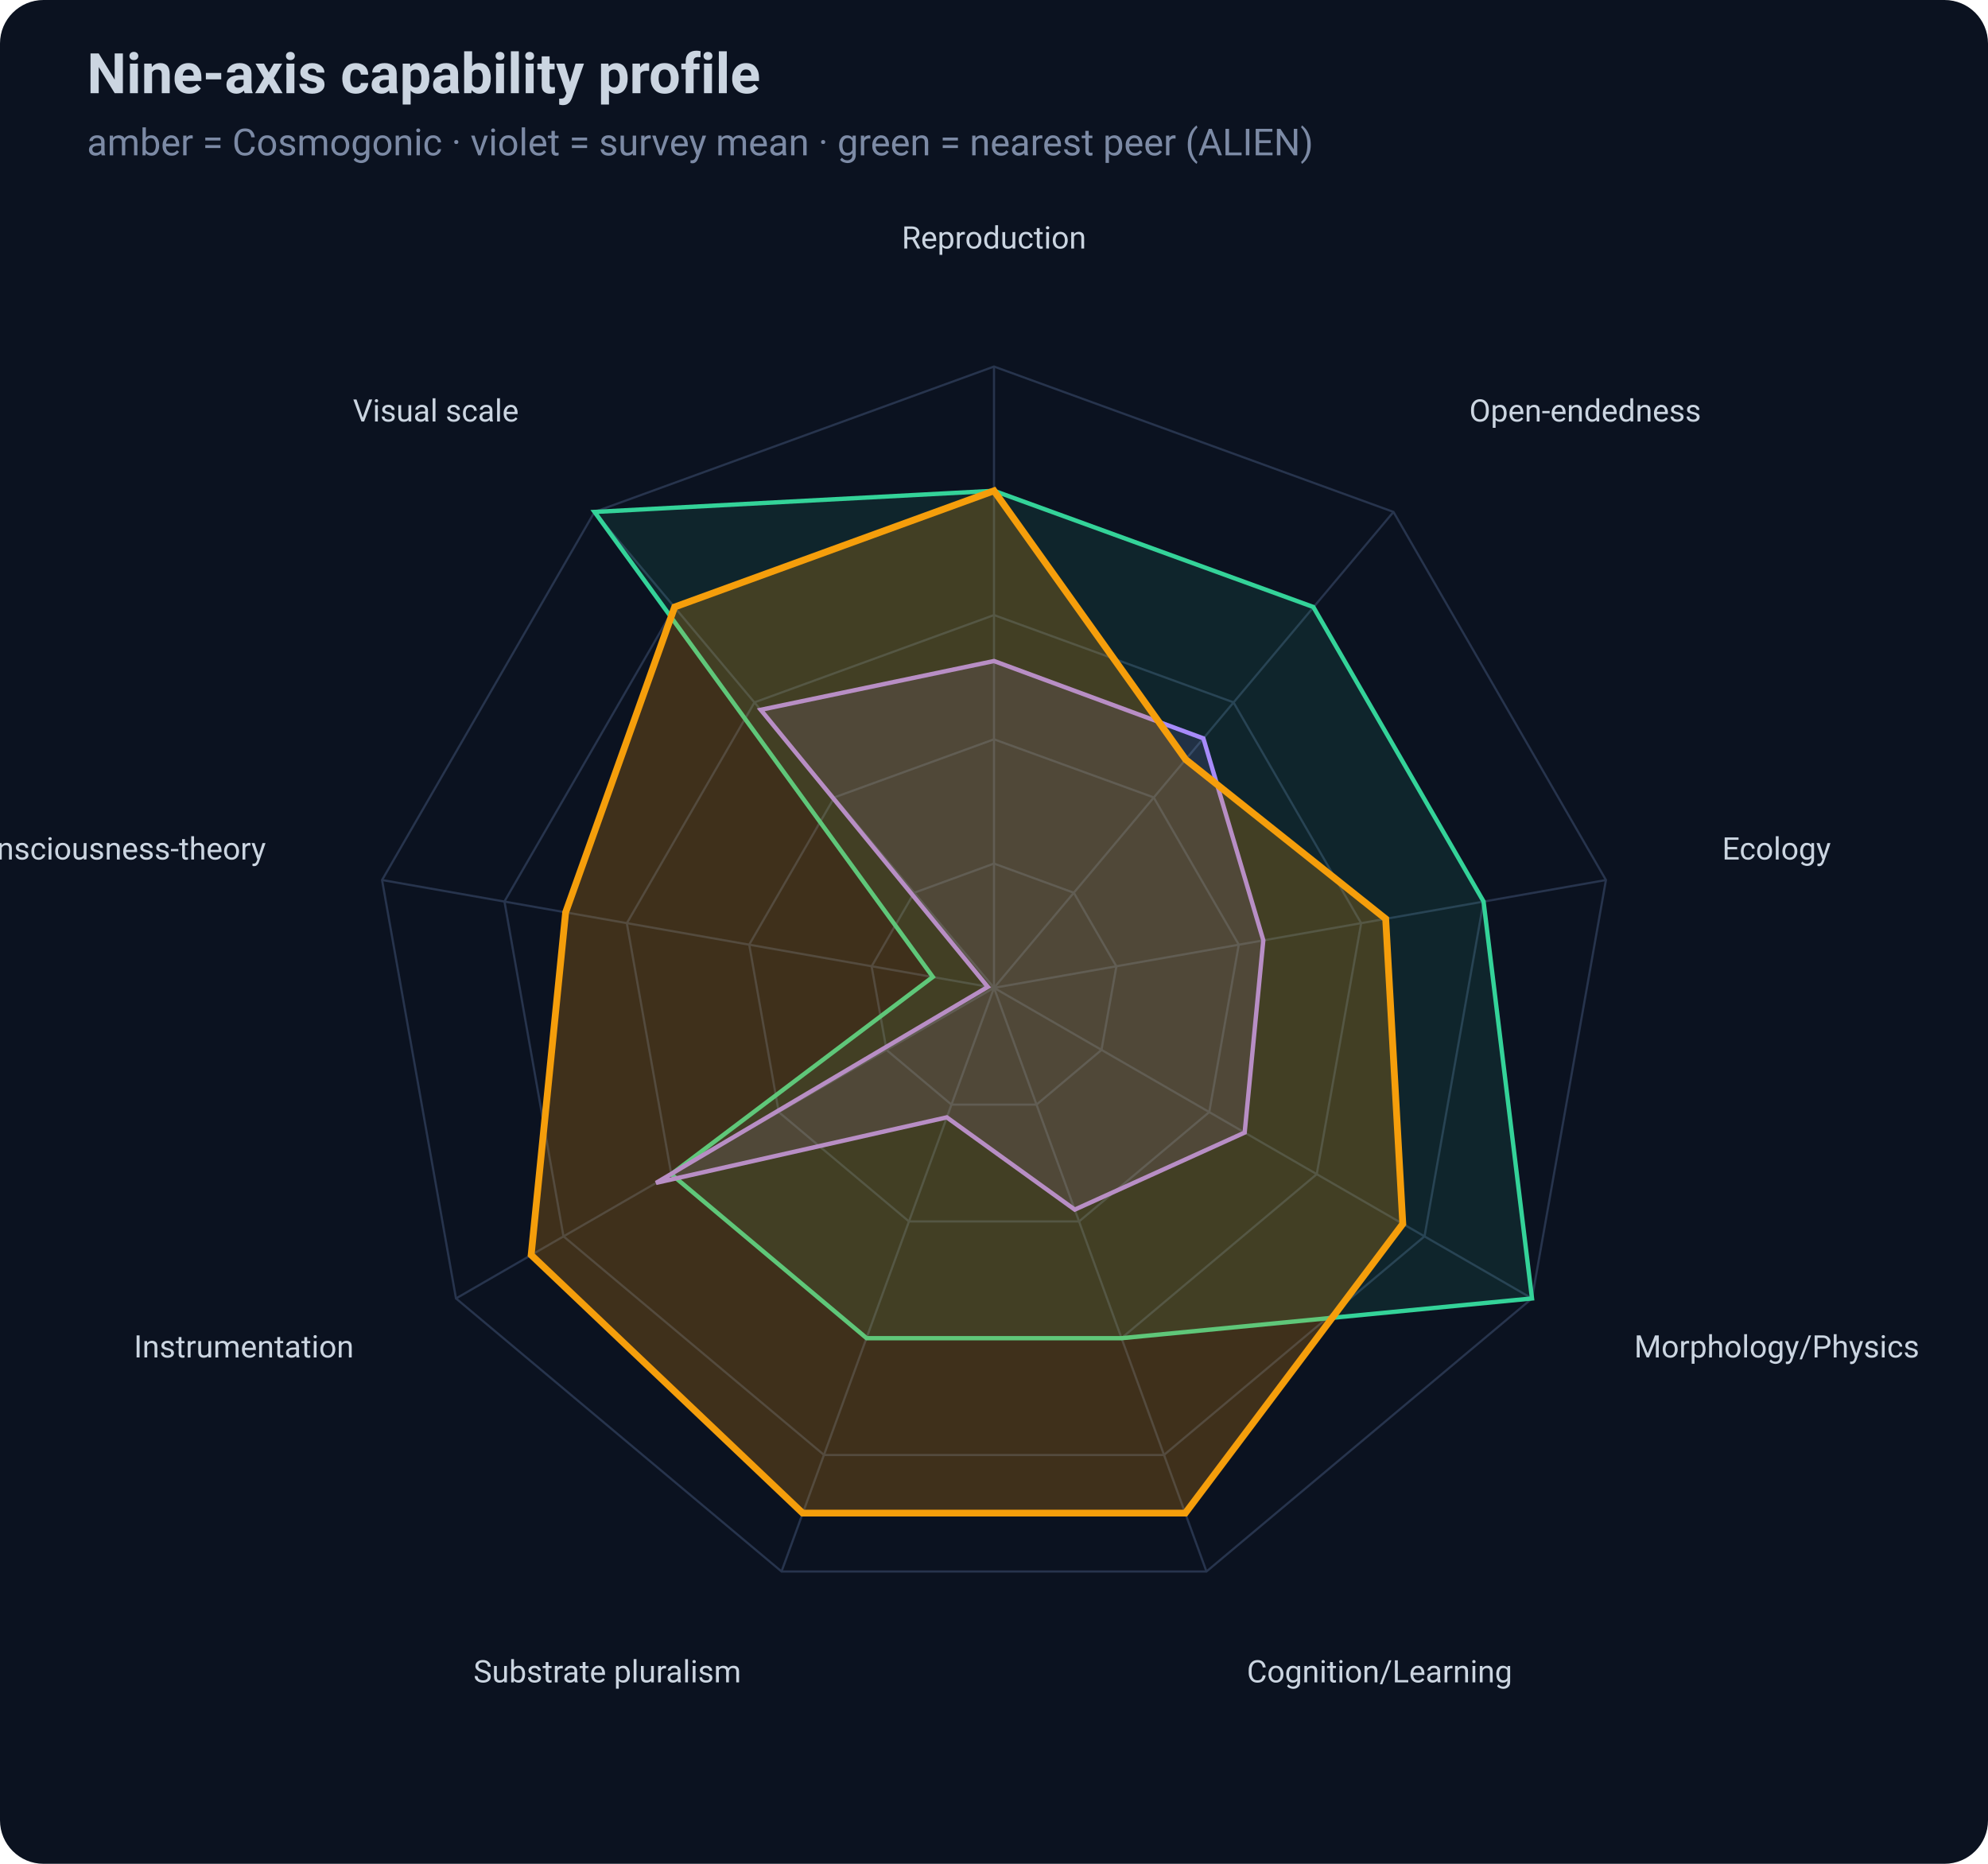
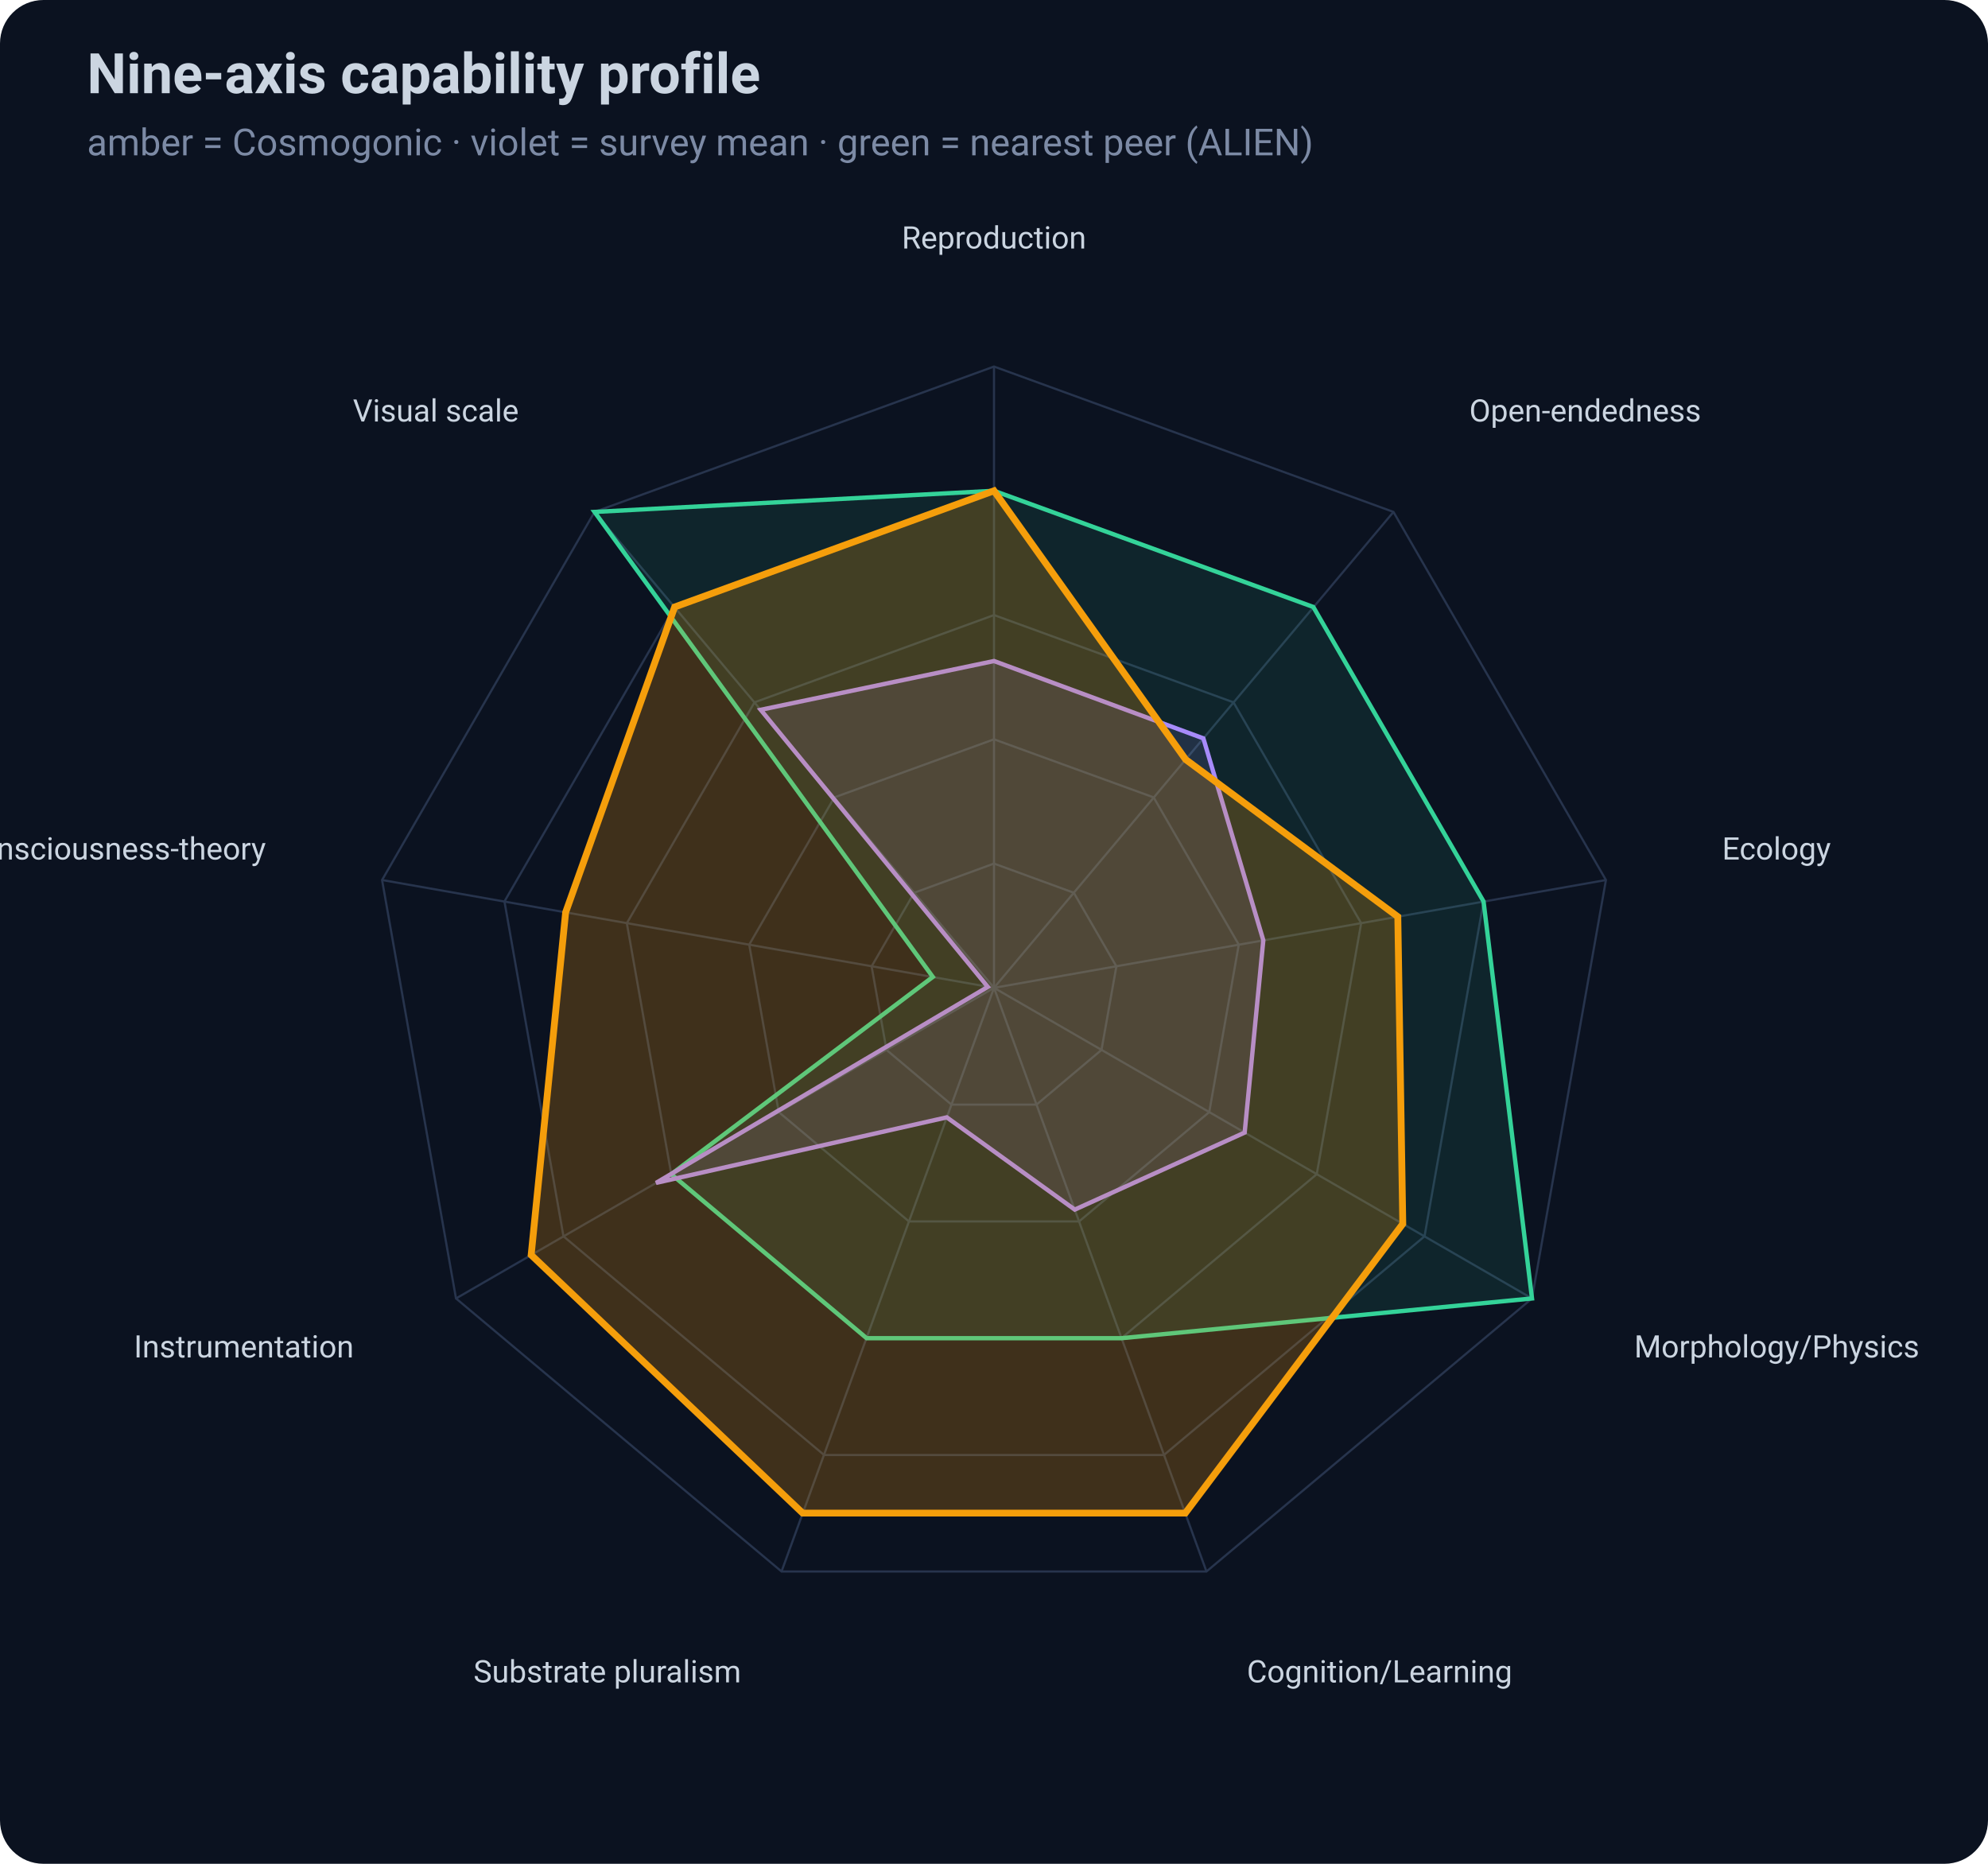
<svg xmlns="http://www.w3.org/2000/svg" viewBox="0 0 640 600" font-family="ui-sans-serif,system-ui,Segoe UI,Roboto,sans-serif" role="img" aria-label="Nine-axis capability radar">
  <rect width="640" height="600" rx="14" fill="#0b1220" />
  <text x="28" y="30" fill="#cbd5e1" font-size="18" font-weight="700">Nine-axis capability profile</text>
  <text x="28" y="50" fill="#7c8aa5" font-size="12">amber = Cosmogonic · violet = survey mean · green = nearest peer (ALIEN)</text>
  <polygon points="320,278 345.7,287.4 359.4,311.1 354.6,338 333.7,355.6 306.3,355.6 285.4,338 280.6,311.1 294.3,287.4" fill="none" stroke="#27344d" stroke-width="0.7" />
  <polygon points="320,238 371.4,256.7 398.8,304.1 389.3,358 347.4,393.2 292.6,393.2 250.7,358 241.2,304.1 268.6,256.7" fill="none" stroke="#27344d" stroke-width="0.7" />
  <polygon points="320,198 397.1,226.1 438.2,297.2 423.9,378 361,430.8 279,430.8 216.1,378 201.8,297.2 242.9,226.1" fill="none" stroke="#27344d" stroke-width="0.7" />
  <polygon points="320,158 422.8,195.4 477.6,290.2 458.6,398 374.7,468.4 265.3,468.4 181.4,398 162.4,290.2 217.2,195.4" fill="none" stroke="#27344d" stroke-width="0.7" />
  <polygon points="320,118 448.6,164.8 517,283.3 493.2,418 388.4,505.9 251.6,505.9 146.8,418 123,283.3 191.4,164.8" fill="none" stroke="#27344d" stroke-width="0.7" />
  <line x1="320" y1="318" x2="320" y2="118" stroke="#27344d" stroke-width="0.7" />
  <text x="320" y="80" fill="#cbd5e1" font-size="10" text-anchor="middle">Reproduction</text>
  <line x1="320" y1="318" x2="448.6" y2="164.8" stroke="#27344d" stroke-width="0.7" />
  <text x="473" y="135.7" fill="#cbd5e1" font-size="10" text-anchor="start">Open-endedness</text>
  <line x1="320" y1="318" x2="517" y2="283.3" stroke="#27344d" stroke-width="0.7" />
  <text x="554.4" y="276.7" fill="#cbd5e1" font-size="10" text-anchor="start">Ecology</text>
  <line x1="320" y1="318" x2="493.2" y2="418" stroke="#27344d" stroke-width="0.7" />
  <text x="526.1" y="437" fill="#cbd5e1" font-size="10" text-anchor="start">Morphology/Physics</text>
  <line x1="320" y1="318" x2="388.4" y2="505.9" stroke="#27344d" stroke-width="0.7" />
  <text x="401.4" y="541.6" fill="#cbd5e1" font-size="10" text-anchor="start">Cognition/Learning</text>
  <line x1="320" y1="318" x2="251.6" y2="505.9" stroke="#27344d" stroke-width="0.7" />
  <text x="238.6" y="541.6" fill="#cbd5e1" font-size="10" text-anchor="end">Substrate pluralism</text>
  <line x1="320" y1="318" x2="146.8" y2="418" stroke="#27344d" stroke-width="0.7" />
  <text x="113.9" y="437" fill="#cbd5e1" font-size="10" text-anchor="end">Instrumentation</text>
  <line x1="320" y1="318" x2="123" y2="283.3" stroke="#27344d" stroke-width="0.7" />
  <text x="85.6" y="276.7" fill="#cbd5e1" font-size="10" text-anchor="end">Consciousness-theory</text>
  <line x1="320" y1="318" x2="191.4" y2="164.8" stroke="#27344d" stroke-width="0.7" />
  <text x="167" y="135.7" fill="#cbd5e1" font-size="10" text-anchor="end">Visual scale</text>
  <polygon points="320,158 422.8,195.4 477.6,290.2 493.2,418 361,430.8 279,430.8 216.1,378 300.3,314.5 191.4,164.8" fill="#34d399" fill-opacity="0.10" stroke="#34d399" stroke-width="1.4" />
  <polygon points="320,212.8 387.4,237.7 406.7,302.7 400.7,364.6 346,389.4 304.8,359.7 211.2,380.8 318,317.7 244.9,228.5" fill="#a78bfa" fill-opacity="0.12" stroke="#a78bfa" stroke-width="1.4" />
-   <polygon points="320,158 381.7,244.5 446.1,295.8 451.6,394 381.6,487.1 258.4,487.1 171,404 182.1,293.7 217.2,195.4" fill="#f59e0b" fill-opacity="0.22" stroke="#f59e0b" stroke-width="2.2" />
+   <polygon points="320,158 381.7,244.5 450,295.1 451.6,394 381.6,487.1 258.4,487.1 171,404 182.1,293.7 217.2,195.4" fill="#f59e0b" fill-opacity="0.22" stroke="#f59e0b" stroke-width="2.2" />
</svg>
